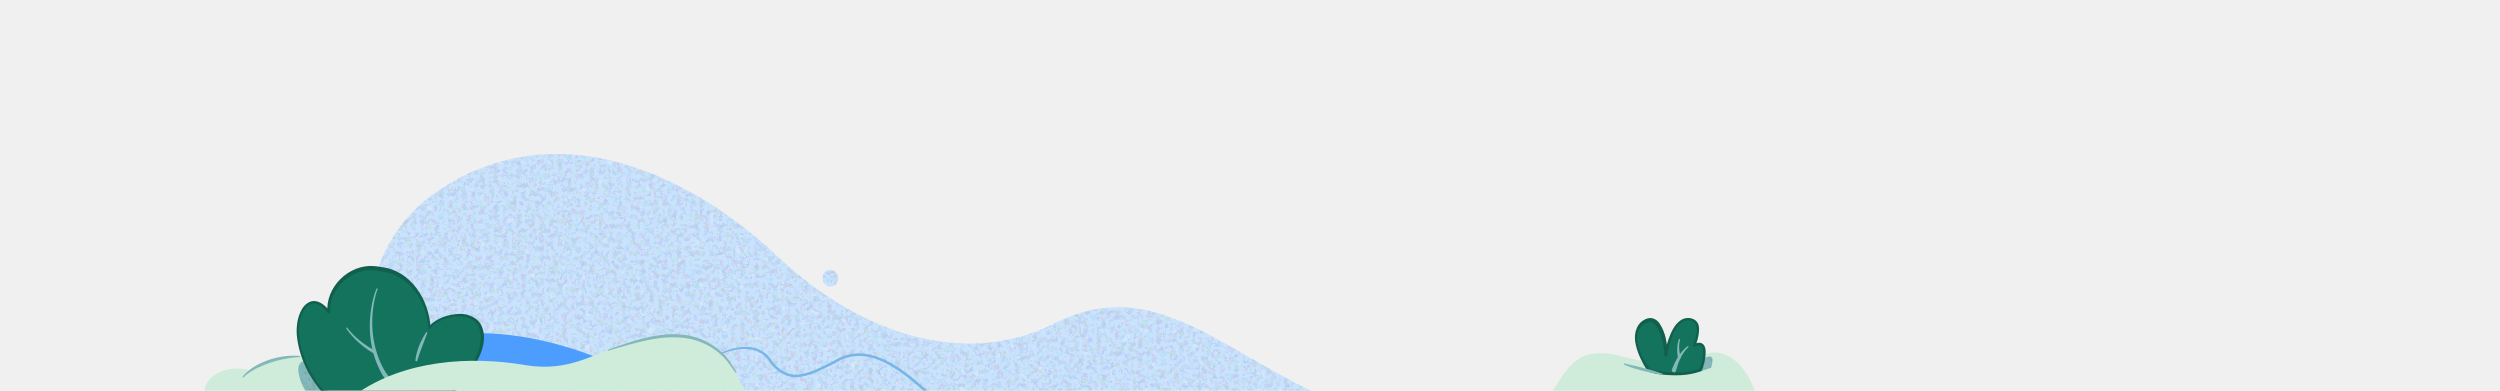
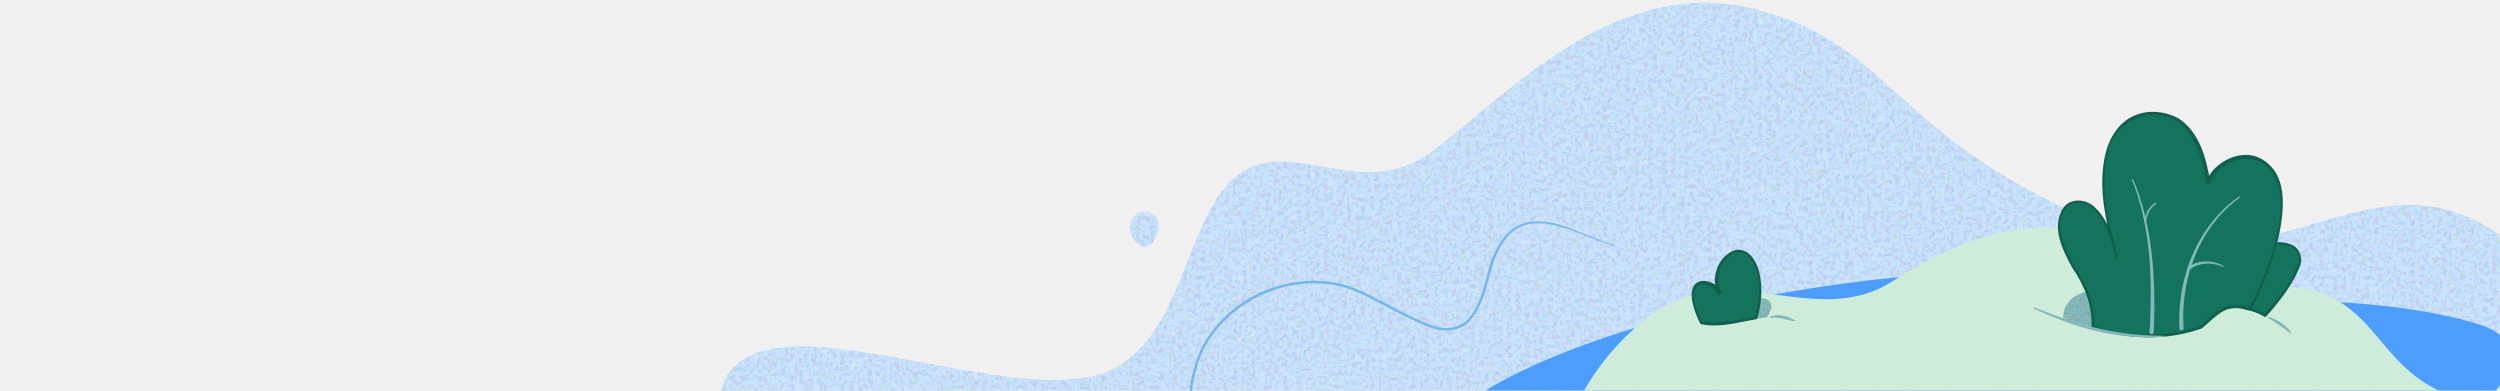
<svg xmlns="http://www.w3.org/2000/svg" width="1280" height="200" viewBox="0 0 1280 200" fill="none">
-   <g clip-path="url(#clip0_3427_33618)">
-     <path d="M104.947 202.023C103.266 193.645 114.646 186.17 127.815 189.55C147.219 175.921 171.179 181.789 168.933 202.023H104.947Z" fill="#CFEBDA" />
-     <g filter="url(#filter0_nn_3427_33618)">
-       <path d="M156.767 200.739C152.059 193.3 151.023 184.637 156.296 184.919C161.117 186.049 166.027 195.937 167.879 200.739H156.767Z" fill="#82B8B9" />
+   <g clip-path="url(#clip0_3427_33564)">
+     <g filter="url(#filter0_nn_3427_33564)">
+       <path d="M368.773 227.791C564.404 227.791 1184.29 227.791 1307.01 227.791L1307.01 147C1229.51 51.5 1175.05 153.874 1082.51 117.5C968.594 72.729 971.5 24 900 5C828.5 -14 773.5 47 734 77C697.545 104.688 661.843 69.452 634.809 88.901C607.692 108.41 607.843 164.091 574.011 186.591C520.868 221.913 349.558 121.539 368.773 227.791Z" fill="#C9E3FF" />
    </g>
-     <path d="M153.346 182.817C153.428 182.812 153.506 182.778 153.564 182.719C153.622 182.66 153.655 182.581 153.655 182.499C153.655 182.417 153.622 182.338 153.564 182.279C153.506 182.22 153.428 182.186 153.346 182.181C153.346 182.181 153.346 182.181 153.346 182.181C152.81 182.15 152.284 182.13 151.752 182.119C146.896 182.021 141.989 182.766 137.365 184.367C132.905 185.939 128.579 188.219 125.24 191.655C124.867 192.055 124.521 192.466 124.212 192.914C124.172 192.973 124.153 193.046 124.163 193.117C124.173 193.189 124.209 193.254 124.266 193.298C124.322 193.342 124.394 193.362 124.465 193.354C124.537 193.346 124.603 193.31 124.651 193.257C124.651 193.257 124.651 193.257 124.651 193.257C124.989 192.881 125.362 192.535 125.758 192.198C129.307 189.306 133.569 187.363 137.876 185.844C142.344 184.299 147.016 183.332 151.778 182.929C152.299 182.885 152.817 182.848 153.346 182.817Z" fill="#82B8B9" />
-     <g filter="url(#filter1_nn_3427_33618)">
-       <path d="M194.168 172.506C203.956 196.498 211.622 202.183 232.195 217.386C448.257 221.589 651.865 217.386 717.129 217.386C635.416 196.525 600.421 134.84 539.325 165.82C498.184 186.682 444.369 175.113 397.859 131.026C356.772 92.079 286.045 54.478 222.438 99.004C198.342 115.872 183.857 147.232 194.168 172.506Z" fill="#C9E3FF" />
+     <path d="M935.246 146.419C824.731 162.494 746.62 198.408 733.289 224.418C783.523 240.493 966.043 272.642 1142.87 272.642C1264.43 233.46 1313.66 180.212 1269.46 166.146C1225.25 152.08 1137.84 148.062 1072.54 166.146C1007.24 184.23 932.414 202.524 966.573 178.412C1000.73 154.3 1045.76 130.344 935.246 146.419Z" fill="#4D9DFF" />
+     <path d="M608.821 201.945C608.806 202.125 608.863 202.303 608.98 202.441C609.097 202.579 609.264 202.665 609.444 202.679C609.625 202.694 609.803 202.637 609.941 202.52C610.079 202.403 610.165 202.236 610.179 202.055C610.179 202.055 610.179 202.055 610.179 202.055C610.565 197.313 611.417 192.64 612.791 188.121C621.908 155.544 661.638 136.711 692.818 148.692C706.54 154.263 718.795 162.906 733.028 167.888C739.934 170.516 749.341 169.422 753.8 162.828C758.442 156.724 760.549 149.403 762.363 142.12C762.789 140.344 763.205 138.794 763.723 137.091C766.641 127.368 772.204 116.722 782.768 114.75C793.07 112.879 803.292 117.432 812.982 121.135C817.432 122.882 821.892 124.683 826.498 125.972C826.553 125.988 826.612 125.98 826.661 125.952C826.711 125.924 826.748 125.878 826.764 125.823C826.779 125.768 826.772 125.709 826.745 125.659C826.717 125.609 826.67 125.572 826.616 125.557C826.616 125.557 826.616 125.557 826.616 125.557C822.059 124.227 817.636 122.375 813.211 120.566C803.556 116.747 793.409 111.918 782.563 113.712C771.331 115.681 765.436 126.88 762.49 136.714C761.962 138.447 761.539 140.019 761.106 141.819C759.32 149.02 757.188 156.248 752.779 162.022C748.522 168.172 740.229 169.134 733.421 166.637C719.55 161.792 707.155 153.096 693.332 147.47C661.262 135.182 620.91 154.382 611.491 187.726C610.086 192.343 609.215 197.113 608.821 201.945Z" fill="#77B6E8" />
+     <g filter="url(#filter1_nn_3427_33564)">
+       <path d="M582.201 124.48C574.942 117.221 579.33 109.189 584.978 108.379C588.373 107.892 593.269 109.964 593.269 115.865C593.269 121.767 587.918 130.197 582.201 124.48Z" fill="#C9E3FF" />
    </g>
-     <path d="M323.461 191.678C305.955 181.303 267.792 167.363 232.779 171.253L223.053 191.678C242.829 193.299 285.854 195.568 323.461 191.678Z" fill="#4D9DFF" />
-     <path d="M480.464 205.139C480.596 205.262 480.675 205.433 480.681 205.614C480.688 205.794 480.622 205.97 480.499 206.103C480.376 206.235 480.205 206.313 480.025 206.32C479.844 206.326 479.668 206.261 479.536 206.138C479.536 206.138 479.536 206.138 479.536 206.138C477.858 204.576 476.201 203.059 474.545 201.574C461.718 190.187 444.338 175.117 427.36 186.049C421.796 188.703 416.305 191.943 409.93 192.936C403.402 194.209 397.004 190.018 393.635 184.771C393.586 184.701 393.536 184.631 393.486 184.562C387.707 176.007 375.443 178.142 366.984 182.373C364.961 183.34 362.993 184.439 361.087 185.637C361.039 185.667 360.981 185.677 360.925 185.665C360.869 185.652 360.821 185.619 360.79 185.571C360.76 185.524 360.749 185.466 360.761 185.41C360.772 185.354 360.805 185.305 360.853 185.274C360.853 185.274 360.853 185.274 360.853 185.274C362.742 184.023 364.694 182.861 366.711 181.823C374.998 177.339 388.025 174.42 394.531 183.806C394.585 183.881 394.638 183.956 394.692 184.032C398.017 189.099 403.685 192.786 409.749 191.642C415.728 190.72 421.201 187.541 426.78 184.862C444.389 173.501 462.776 189.254 475.452 200.562C477.116 202.052 478.78 203.575 480.464 205.139Z" fill="#77B6E8" />
-     <g filter="url(#filter2_nn_3427_33618)">
-       <path d="M424.561 146.627C420.221 145.788 420.418 140.06 423.204 138.655C425.049 137.726 427.884 137.906 428.912 140.965C429.941 144.023 427.651 147.224 424.561 146.627Z" fill="#C9E3FF" />
+     <path d="M1156 147C1095.77 151.766 1071.5 78.466 969 144C938.5 163.5 906.436 145.25 873.5 149.5C841.682 153.605 811.712 191.5 803.911 215.646C848.136 215.646 1201.65 207 1272 207C1207.94 196.855 1225.5 141.5 1156 147Z" fill="#CFEBDA" />
+     <path d="M1149.02 157.75C1150.69 158.099 1155.67 159.11 1159.69 161.456C1167.98 152.631 1174.78 142.272 1176.95 136.099C1181.13 124.214 1164.02 121.292 1155.6 128.506L1149.02 157.75Z" fill="#14735D" />
+     <path d="M1159.28 162.161C1159.55 161.691 1159.83 161.22 1160.1 160.75C1158.52 159.925 1156.87 159.294 1155.21 158.761C1153.36 158.168 1151.48 157.704 1149.59 157.308C1149.44 157.276 1149.28 157.242 1149.13 157.21L1149.56 157.872C1150.71 152.911 1152.32 148.056 1153.44 143.089C1154.52 138.308 1155.35 133.473 1156.28 128.659L1156.06 129.036C1157.52 127.7 1159.31 126.699 1161.22 126.075C1164.96 124.88 1169.2 124.794 1172.74 126.412C1176.44 127.909 1177.9 132.24 1176.35 135.888C1173.26 143.693 1168.01 150.665 1162.53 157.119C1161.42 158.406 1160.27 159.666 1159.1 160.896C1159.49 161.269 1159.89 161.642 1160.29 162.015C1161.46 160.746 1162.6 159.449 1163.71 158.127C1169.18 151.476 1174.37 144.483 1177.55 136.309C1179.31 132.375 1177.43 126.879 1173.25 125.323C1169.31 123.55 1164.85 123.686 1160.86 124.952C1158.82 125.619 1156.85 126.598 1155.15 127.975C1155.07 128.046 1154.94 128.249 1154.92 128.352C1153.7 133.101 1152.38 137.828 1151.31 142.609C1150.19 147.576 1149.57 152.656 1148.48 157.629C1148.41 157.939 1148.6 158.228 1148.91 158.29C1149.06 158.32 1149.22 158.353 1149.36 158.384C1151.22 158.774 1153.04 159.275 1154.8 159.94C1156.38 160.536 1157.9 161.26 1159.28 162.161ZM1160.1 160.75L1159.28 162.161C1159.6 162.328 1160.04 162.28 1160.29 162.015L1159.1 160.896L1160.1 160.75Z" fill="#11604D" />
+     <g filter="url(#filter2_nn_3427_33564)">
+       <path d="M1056.35 163.363C1055.75 147.111 1079.08 145.862 1083.29 153.732L1075.2 168.401C1073.69 168.089 1060.59 164.61 1056.35 163.363Z" fill="#82B8B9" />
    </g>
-     <path d="M219.871 167.861C222.474 162.897 241.425 156.084 246.112 167.861C250.314 178.42 239.045 193.601 228.339 204.464L166.026 201.239C161.709 196.927 153.353 183.803 152.525 171.361C151.698 158.919 159.364 147.919 168.349 159.893C166.319 152.406 176.51 135.793 191.742 137.335C207.442 138.925 217.832 147.94 219.871 167.861Z" fill="#14735D" />
-     <path d="M245.353 168.163C245.859 167.962 246.365 167.76 246.871 167.559C245.066 162.631 239.431 160.354 234.703 160.727C229.354 161.092 223.996 162.714 220.036 166.659C219.792 166.946 219.561 167.265 219.383 167.605L220.419 167.805C219.832 153.954 210.663 138.644 195.586 136.782C194.342 136.548 193.108 136.376 191.851 136.253C178.719 135.001 166.441 147.01 167.677 160.075L168.906 159.475C167.123 157.212 165 154.905 161.888 154.232C158.634 153.522 155.791 156.04 154.445 158.531C152.25 162.485 151.675 167.019 151.934 171.4C152.975 182.699 158.149 193.203 165.593 201.672C165.671 201.75 165.884 201.844 165.994 201.85C186.764 202.944 207.534 204.051 228.302 205.171C228.457 205.179 228.734 205.071 228.843 204.961C235.489 198.143 241.857 190.766 245.745 181.836C247.56 177.476 248.739 172.321 246.871 167.559C246.365 167.76 245.859 167.962 245.353 168.163C247.014 172.275 246.039 177.046 244.309 181.241C240.634 189.834 234.381 197.206 227.835 203.968L228.376 203.758C207.602 202.727 186.829 201.684 166.057 200.628L166.458 200.806C159.29 192.705 154.09 182.187 153.116 171.322C152.858 167.129 153.443 162.751 155.469 159.12C156.746 156.794 159.116 154.849 161.649 155.45C164.158 156.002 166.163 158.116 167.792 160.311C168.274 160.951 169.233 160.484 169.021 159.711C168.117 148.259 180.104 136.98 191.632 138.418C192.831 138.543 194.004 138.711 195.181 138.932C209.174 140.636 218.524 154.041 219.322 167.917C219.384 168.512 220.081 168.647 220.359 168.117C220.487 167.87 220.67 167.612 220.874 167.371C224.354 163.864 229.743 162.18 234.742 161.975C239.256 161.75 243.941 163.883 245.353 168.163ZM246.871 167.559L245.353 168.163L246.871 167.559V167.559Z" fill="#11604D" />
-     <path d="M193.351 148.023C193.38 147.945 193.378 147.858 193.345 147.781C193.311 147.704 193.249 147.644 193.172 147.613C193.095 147.582 193.009 147.582 192.931 147.615C192.854 147.647 192.791 147.708 192.759 147.784C192.759 147.784 192.759 147.784 192.759 147.784C192.451 148.514 192.164 149.268 191.905 150.022C187.678 163.696 188.432 179.245 195.834 192.035C196.279 192.731 196.757 193.41 197.267 194.056C197.446 194.284 197.708 194.43 197.996 194.46C198.285 194.489 198.576 194.401 198.805 194.215C199.034 194.028 199.18 193.761 199.21 193.472C199.239 193.184 199.15 192.898 198.963 192.676C198.963 192.676 198.963 192.676 198.963 192.676C198.483 192.106 198.025 191.5 197.593 190.871C190.26 179.189 188.836 163.744 192.586 150.243C192.815 149.496 193.072 148.748 193.351 148.023Z" fill="#82B8B9" />
-     <path d="M268.648 186.88C240.716 182.224 207.208 184.166 182.025 201.942C235.384 202.956 348.469 201.942 381.988 201.942C370.68 175.105 359.692 169.038 333.617 172.696C308.464 176.225 296.581 191.535 268.648 186.88Z" fill="#CFEBDA" />
-     <path d="M376.509 190.735C376.556 190.803 376.628 190.852 376.711 190.868C376.793 190.885 376.878 190.869 376.947 190.823C377.017 190.777 377.066 190.705 377.083 190.624C377.101 190.542 377.085 190.456 377.041 190.385C377.041 190.385 377.041 190.385 377.041 190.385C376.385 189.331 375.734 188.317 375.038 187.289C369.378 177.465 357.982 171.346 346.697 171.184C346.356 171.158 346.01 171.134 345.66 171.112C334.822 170.973 324.694 174.393 314.757 177.77C313.603 178.183 312.455 178.607 311.312 179.046C311.244 179.072 311.188 179.123 311.157 179.189C311.125 179.255 311.121 179.331 311.145 179.4C311.17 179.468 311.22 179.525 311.286 179.557C311.352 179.588 311.427 179.593 311.497 179.571C311.497 179.571 311.497 179.571 311.497 179.571C312.658 179.198 313.823 178.836 314.992 178.482C325.01 175.61 335.314 172.506 345.56 172.671C345.904 172.693 346.244 172.717 346.58 172.742C357.724 173.002 368.206 178.283 374.377 187.757C375.111 188.744 375.806 189.719 376.509 190.735Z" fill="#82B8B9" />
-     <path d="M218.737 170.459C218.763 170.383 218.765 170.299 218.737 170.222C218.709 170.146 218.654 170.084 218.582 170.049C218.51 170.014 218.427 170.009 218.349 170.034C218.272 170.059 218.207 170.112 218.163 170.18C218.163 170.18 218.163 170.18 218.163 170.18C218.026 170.394 217.889 170.61 217.754 170.828C216.412 172.988 215.233 175.263 214.338 177.665C213.616 179.605 213.075 181.626 212.79 183.687C212.754 183.943 212.723 184.199 212.696 184.456C212.683 184.579 212.711 184.705 212.782 184.808C212.853 184.911 212.96 184.982 213.081 185.007C213.202 185.031 213.328 185.006 213.433 184.939C213.539 184.871 213.614 184.766 213.649 184.647C213.649 184.647 213.649 184.647 213.649 184.647C213.722 184.407 213.795 184.167 213.87 183.927C214.474 182.002 215.151 180.115 215.853 178.229C216.721 175.897 217.629 173.566 218.482 171.179C218.568 170.939 218.654 170.698 218.737 170.459Z" fill="#82B8B9" />
-     <path d="M177.839 167.819C177.793 167.751 177.72 167.704 177.638 167.687C177.556 167.671 177.472 167.686 177.403 167.731C177.334 167.775 177.285 167.846 177.266 167.927C177.247 168.009 177.261 168.094 177.303 168.165C177.303 168.165 177.303 168.165 177.303 168.165C177.468 168.435 177.646 168.708 177.827 168.972C181.233 173.644 185.586 177.442 190.553 180.516C190.835 180.677 191.138 180.839 191.436 180.983C191.631 181.078 191.854 181.089 192.057 181.013C192.26 180.936 192.426 180.777 192.517 180.574C192.609 180.372 192.618 180.142 192.541 179.939C192.465 179.736 192.309 179.577 192.109 179.493C192.109 179.493 192.109 179.493 192.109 179.493C191.848 179.385 191.57 179.253 191.304 179.12C186.483 176.485 181.893 172.904 178.384 168.568C178.196 168.323 178.011 168.069 177.839 167.819Z" fill="#82B8B9" />
-     <path d="M829.573 182.247C807.386 176.701 802.601 188.423 794.427 200.976C818.657 201.754 873.598 203.311 899.521 203.311C894.266 185.504 882.165 176.409 870.78 182.248C859.395 188.086 851.76 187.794 829.573 182.247Z" fill="#CFEBDA" />
-     <g filter="url(#filter3_nn_3427_33618)">
-       <path d="M876.767 184.296C876.766 182.034 875.447 182.034 871.74 183.793L869.324 190.56L876.013 188.317C876.264 187.731 876.767 186.106 876.767 184.296Z" fill="#82B8B9" />
+     <g filter="url(#filter3_nn_3427_33564)">
+       <path d="M904.654 162.544C910.015 154.426 904.94 151.938 898.509 152.79L896.868 163.57C898.272 163.544 902.387 162.482 904.654 162.544Z" fill="#82B8B9" />
    </g>
-     <path d="M842.15 164.66C833.544 169.61 839.054 182.193 844.134 189.423C850.388 191.963 864.262 192.159 870.711 189.423C872.86 184.342 874.815 173.008 867.389 176.917C868.627 174.488 870.711 166.933 867.893 164.66C864.137 161.629 856.25 162.651 852.928 181.802C853.123 177.503 850.438 159.893 842.15 164.66Z" fill="#14735D" />
-     <path d="M843.466 189.893C843.911 189.58 844.357 189.267 844.803 188.953C843.451 187.173 842.242 185.274 841.207 183.284C840.058 181.066 839.115 178.727 838.596 176.306C837.559 172.088 838.767 167.231 842.616 165.471C844.645 164.329 846.508 164.922 847.845 166.75C850.68 170.826 851.901 176.599 852.156 181.767C852.114 182.689 853.531 182.844 853.689 181.934C854.241 178.225 855.042 174.558 856.536 171.174C857.587 168.842 858.945 166.584 860.943 165.131C862.886 163.641 865.67 163.563 867.516 165.128C869.893 167.889 868.339 173.081 866.832 176.633C866.526 177.231 867.085 177.782 867.68 177.47C868.902 176.819 870.368 176.403 871.107 177.135C871.891 177.878 872.042 179.438 872.005 180.809C871.889 183.636 871.165 186.531 870.084 189.158L870.445 188.796C864.363 191.024 857.383 190.971 850.862 190.211C848.655 189.908 846.426 189.472 844.442 188.666C844.237 189.171 844.032 189.675 843.827 190.18C846.062 191.052 848.371 191.46 850.664 191.752C857.441 192.444 864.387 192.5 870.977 190.05C871.097 189.998 871.287 189.809 871.338 189.688C872.472 186.858 873.191 183.92 873.305 180.842C873.289 179.335 873.33 177.597 871.966 176.195C870.323 174.818 868.412 175.706 867.098 176.363L867.946 177.201C868.921 175.132 869.459 173.02 869.767 170.814C869.967 168.679 870.291 166.072 868.271 164.192C866.045 162.271 862.459 162.421 860.252 164.166C857.964 165.847 856.561 168.26 855.457 170.692C853.902 174.218 852.928 177.914 852.167 181.67L853.7 181.837C853.673 176.135 852.994 170.466 849.575 165.411C848.735 164.323 847.544 163.264 845.968 162.928C844.393 162.583 842.844 163.121 841.684 163.849C837.14 166.386 836.427 172.247 837.52 176.534C838.066 179.08 838.994 181.505 840.087 183.838C841.074 185.929 842.203 187.946 843.466 189.893ZM844.803 188.953L843.466 189.893C843.531 189.978 843.727 190.14 843.827 190.18L844.442 188.666L844.803 188.953Z" fill="#11604D" />
-     <path d="M831.793 186.087C831.715 186.065 831.631 186.071 831.557 186.106C831.483 186.141 831.425 186.202 831.397 186.278C831.369 186.354 831.371 186.438 831.404 186.513C831.437 186.588 831.497 186.648 831.57 186.683C831.57 186.683 831.57 186.683 831.57 186.683C831.868 186.827 832.186 186.968 832.502 187.102C835.375 188.299 838.323 189.185 841.303 189.953C844.197 190.692 847.125 191.265 850.084 191.702C850.419 191.752 850.755 191.801 851.081 191.846C851.151 191.856 851.224 191.843 851.284 191.805C851.345 191.767 851.388 191.708 851.405 191.64C851.422 191.572 851.411 191.499 851.375 191.438C851.34 191.376 851.282 191.33 851.215 191.306C851.215 191.306 851.215 191.306 851.215 191.306C850.904 191.194 850.582 191.083 850.261 190.973C847.428 190.009 844.572 189.175 841.69 188.439C838.723 187.674 835.73 187.035 832.758 186.333C832.431 186.254 832.102 186.17 831.793 186.087Z" fill="#82B8B9" />
-     <path d="M864.425 177.817C864.485 177.765 864.523 177.688 864.53 177.606C864.538 177.524 864.516 177.443 864.466 177.38C864.417 177.317 864.344 177.276 864.262 177.264C864.181 177.252 864.097 177.269 864.032 177.315C864.032 177.315 864.032 177.315 864.032 177.315C863.834 177.454 863.639 177.6 863.448 177.75C860.034 180.532 857.891 184.508 856.278 188.538C856.189 188.764 856.103 188.993 856.02 189.219C855.919 189.492 855.933 189.787 856.069 190.044C856.204 190.3 856.45 190.496 856.742 190.587C857.035 190.677 857.348 190.653 857.604 190.517C857.861 190.382 858.039 190.146 858.109 189.864C858.109 189.864 858.109 189.864 858.109 189.864C858.164 189.644 858.221 189.421 858.281 189.199C859.381 185.24 861.001 181.248 863.921 178.287C864.084 178.126 864.253 177.969 864.425 177.817Z" fill="#82B8B9" />
-     <path d="M860.152 173.927C860.172 173.849 860.16 173.764 860.12 173.691C860.08 173.619 860.015 173.565 859.937 173.541C859.86 173.517 859.776 173.524 859.702 173.562C859.628 173.599 859.57 173.662 859.542 173.739C859.542 173.739 859.542 173.739 859.542 173.739C859.489 173.888 859.439 174.04 859.392 174.191C858.581 176.94 858.48 179.838 859.053 182.713C859.089 182.874 859.129 183.037 859.174 183.197C859.223 183.378 859.343 183.528 859.509 183.614C859.676 183.699 859.876 183.713 860.062 183.654C860.248 183.594 860.403 183.466 860.489 183.3C860.575 183.133 860.584 182.941 860.519 182.765C860.519 182.765 860.519 182.765 860.519 182.765C860.471 182.636 860.425 182.499 860.382 182.361C859.649 179.84 859.492 177.006 860.046 174.365C860.078 174.219 860.114 174.072 860.152 173.927Z" fill="#82B8B9" />
+     <path d="M1158.39 82.696C1177.52 94.012 1164.97 133.575 1152 158.167C1139.5 154.667 1136.5 159.167 1126.95 167.477C1107 174.667 1086 172.167 1071.57 167.477C1071.57 150.167 1066.11 144.677 1061.5 136.667C1052 120.167 1053.5 111.167 1057 106.667C1061.5 100.882 1073.5 100.167 1081.05 121.528C1066.08 62.634 1095.81 51.084 1114.98 61.34C1124 66.167 1129.5 83.668 1130.5 93.168C1134 85.167 1146.5 75.668 1158.39 82.696Z" fill="#14735D" />
+     <path d="M1151.28 157.786C1151.76 158.04 1152.24 158.295 1152.72 158.549C1155.98 152.18 1158.85 145.635 1161.33 138.932C1164.08 131.46 1166.37 123.792 1167.71 115.922C1169.55 104.424 1170.43 89.278 1158.83 81.948C1149.96 76.112 1137.86 80.657 1131.99 88.586C1131.02 89.853 1130.15 91.237 1129.5 92.731L1131.58 93.053C1129.66 81.071 1126.32 67.918 1115.39 60.578C1108.46 56.918 1099.82 55.991 1092.57 59.274C1085.22 62.491 1080.52 69.711 1078.43 77.094C1074.38 91.808 1076.92 107.217 1080.47 121.675L1081.61 121.328C1079.65 115.861 1077.09 110.381 1072.71 106.299C1068.65 102.033 1060.39 100.964 1056.51 106.288C1049.91 116.303 1056.08 127.999 1060.94 136.989C1067.26 146.131 1071.34 156.388 1070.89 167.477C1070.89 167.748 1071.1 168.04 1071.36 168.124C1089.34 173.867 1109.25 174.592 1127.21 168.196C1127.27 168.176 1127.41 168.093 1127.45 168.054C1129.3 166.456 1131.07 164.83 1132.89 163.256C1135.55 160.965 1138.35 158.762 1141.64 158.075C1144.93 157.361 1148.41 158.016 1151.78 158.954C1151.93 158.43 1152.07 157.905 1152.22 157.381C1148.74 156.433 1145.03 155.705 1141.3 156.52C1137.55 157.328 1134.56 159.765 1131.88 162.081C1130.03 163.687 1128.28 165.311 1126.45 166.901L1126.69 166.758C1109.15 173.083 1089.5 172.447 1071.78 166.83L1072.25 167.477C1072.75 156.297 1068.3 145.25 1062.06 136.346C1057.17 127.511 1051.48 115.942 1057.49 107.047C1060.88 102.427 1068.01 103.218 1071.89 107.199C1076.02 111.02 1078.56 116.361 1080.48 121.727C1080.72 122.404 1081.81 122.075 1081.63 121.38C1078.09 107.032 1075.61 91.734 1079.56 77.427C1082.62 62.027 1101.44 53.834 1114.57 62.101C1124.2 68.669 1127.71 81.852 1129.42 93.282C1129.54 94.484 1131.01 94.713 1131.5 93.604C1132.07 92.314 1132.84 91.068 1133.73 89.919C1139.18 82.653 1149.81 78.394 1157.95 83.445C1168.6 89.625 1168.54 104.328 1166.63 115.739C1165.3 123.512 1162.98 131.113 1160.16 138.493C1157.62 145.112 1154.65 151.561 1151.28 157.786ZM1152.72 158.549L1151.28 157.786L1152.22 157.381L1151.78 158.954C1152.13 159.054 1152.55 158.871 1152.72 158.549Z" fill="#11604D" />
+     <path d="M871.159 165.183C863.949 151.646 866.308 144.184 872.469 144.725C876.914 145.116 879.312 147.834 880.174 149.533C878.503 145.498 877.372 136.836 884.91 130.601C894.755 122.458 905.893 138.41 899.126 162.771C890.238 164.181 880.596 167.23 871.159 165.183Z" fill="#14735D" />
+     <path d="M870.438 165.567C870.919 165.311 871.399 165.055 871.88 164.799C870.8 162.949 869.827 161.03 869.039 159.063C868.159 156.847 867.482 154.555 867.298 152.221C866.809 148.702 868.898 144.797 872.393 145.59C875.098 145.92 877.548 147.393 878.925 149.55C879.11 149.841 879.274 150.152 879.378 150.427L881.388 149.582C878.611 143.576 879.77 135.488 885.304 131.078C886.218 130.299 887.241 129.675 888.346 129.335C895.241 127.453 899.205 136.079 900.104 142.305C901.177 149.042 900.328 155.996 898.48 162.591L899.021 162.108C891.808 163.243 884.758 165.194 877.613 165.091C875.493 165.061 873.384 164.845 871.332 164.385C871.217 164.917 871.101 165.449 870.986 165.982C873.168 166.441 875.391 166.64 877.6 166.645C885.04 166.656 892.137 164.598 899.232 163.433C899.459 163.396 899.712 163.172 899.773 162.95C901.606 156.198 902.446 149.084 901.309 142.106C900.722 138.658 899.638 135.168 897.55 132.226C895.596 129.306 891.704 126.93 887.999 128.205C886.707 128.603 885.548 129.294 884.516 130.125C878.499 134.595 876.245 143.465 879.415 150.514C879.973 151.695 881.878 150.894 881.424 149.669C881.246 149.186 881.021 148.771 880.772 148.377C878.969 145.543 875.688 143.975 872.545 143.86C870.509 143.68 868.139 144.671 867.154 146.562C866.137 148.389 866.073 150.421 866.201 152.304C866.399 154.798 867.056 157.177 867.871 159.502C868.6 161.564 869.48 163.588 870.438 165.567ZM871.88 164.799L870.438 165.567C870.532 165.728 870.804 165.943 870.986 165.982L871.332 164.385L871.88 164.799Z" fill="#11604D" />
+     <path d="M1041.63 157.375C1041.55 157.344 1041.46 157.344 1041.38 157.375C1041.31 157.406 1041.24 157.466 1041.21 157.543C1041.18 157.619 1041.18 157.706 1041.21 157.784C1041.24 157.862 1041.3 157.924 1041.37 157.959C1041.37 157.959 1041.37 157.959 1041.37 157.959C1042.39 158.435 1043.43 158.913 1044.47 159.383C1053.93 163.684 1063.76 167.324 1073.95 169.652C1083.81 171.926 1093.99 172.97 1104.09 172.616C1105.24 172.576 1106.36 172.52 1107.51 172.446C1107.58 172.441 1107.65 172.409 1107.7 172.355C1107.75 172.301 1107.78 172.231 1107.77 172.158C1107.77 172.085 1107.74 172.016 1107.69 171.966C1107.63 171.916 1107.56 171.889 1107.49 171.889C1107.49 171.889 1107.49 171.889 1107.49 171.889C1106.34 171.895 1105.23 171.887 1104.09 171.865C1094.04 171.676 1084.05 170.376 1074.3 168.129C1064.23 165.826 1054.42 162.467 1044.79 158.637C1043.73 158.219 1042.67 157.795 1041.63 157.375Z" fill="#82B8B9" />
+     <path d="M906.549 161.965C906.473 161.988 906.403 162.033 906.356 162.099C906.31 162.165 906.29 162.244 906.301 162.322C906.312 162.4 906.353 162.471 906.417 162.521C906.48 162.571 906.559 162.595 906.639 162.595C906.639 162.595 906.639 162.595 906.639 162.595C906.853 162.596 907.058 162.598 907.269 162.6C909.185 162.609 910.975 162.779 912.776 163.19C914.526 163.577 916.326 164.045 918.179 164.37C918.389 164.408 918.594 164.442 918.809 164.478C918.877 164.489 918.949 164.48 919.011 164.447C919.072 164.414 919.119 164.36 919.14 164.295C919.162 164.23 919.157 164.159 919.128 164.096C919.098 164.032 919.046 163.982 918.985 163.95C918.985 163.95 918.985 163.95 918.985 163.95C918.791 163.849 918.606 163.754 918.416 163.658C916.73 162.819 914.998 162.082 913.109 161.663C911.163 161.213 909.06 161.295 907.172 161.795C906.961 161.849 906.759 161.905 906.549 161.965Z" fill="#82B8B9" />
+     <path d="M1161.66 162.194C1161.58 162.169 1161.5 162.166 1161.42 162.194C1161.35 162.222 1161.28 162.276 1161.25 162.347C1161.21 162.418 1161.21 162.5 1161.23 162.578C1161.26 162.655 1161.31 162.72 1161.37 162.765C1161.37 162.765 1161.37 162.765 1161.37 162.765C1161.57 162.894 1161.76 163.025 1161.95 163.154C1163.72 164.341 1165.46 165.508 1167.2 166.672C1168.87 167.813 1170.59 168.89 1172.12 170.192C1172.28 170.338 1172.45 170.496 1172.6 170.653C1172.65 170.703 1172.72 170.739 1172.79 170.749C1172.86 170.759 1172.93 170.743 1172.98 170.703C1173.04 170.663 1173.08 170.603 1173.09 170.534C1173.1 170.464 1173.09 170.393 1173.06 170.331C1173.06 170.331 1173.06 170.331 1173.06 170.331C1172.95 170.116 1172.82 169.901 1172.68 169.701C1171.45 167.913 1169.8 166.553 1168.07 165.375C1166.27 164.171 1164.34 163.189 1162.32 162.433C1162.1 162.351 1161.88 162.27 1161.66 162.194Z" fill="#82B8B9" />
+     <path d="M1080.36 117.136C1080.28 116.934 1080.12 116.775 1079.92 116.693C1079.72 116.612 1079.49 116.615 1079.29 116.701C1079.08 116.787 1078.92 116.949 1078.84 117.149C1078.76 117.35 1078.76 117.574 1078.85 117.772C1078.85 117.772 1078.85 117.772 1078.85 117.772C1078.96 118.007 1079.06 118.245 1079.16 118.483C1080.97 122.785 1082.16 127.378 1083.11 132.006C1083.16 132.263 1083.21 132.522 1083.26 132.779C1083.29 132.906 1083.36 133.02 1083.47 133.094C1083.58 133.169 1083.71 133.198 1083.84 133.176C1083.97 133.153 1084.08 133.081 1084.16 132.974C1084.23 132.868 1084.27 132.735 1084.25 132.607C1084.25 132.607 1084.25 132.607 1084.25 132.607C1084.21 132.346 1084.16 132.083 1084.12 131.822C1083.36 127.116 1082.35 122.42 1080.65 117.887C1080.55 117.636 1080.46 117.385 1080.36 117.136Z" fill="#11604D" />
+     <path d="M1146.79 101.09C1146.86 101.041 1146.91 100.966 1146.92 100.883C1146.93 100.8 1146.91 100.715 1146.86 100.647C1146.82 100.579 1146.74 100.533 1146.66 100.519C1146.58 100.504 1146.49 100.523 1146.42 100.571C1146.42 100.571 1146.42 100.571 1146.42 100.571C1145.37 101.308 1144.34 102.076 1143.33 102.874C1124.99 117.33 1115.62 141.134 1115.73 164.306C1115.73 165.603 1115.76 166.891 1115.82 168.188C1115.83 168.477 1115.96 168.749 1116.17 168.943C1116.39 169.137 1116.67 169.238 1116.97 169.222C1117.26 169.207 1117.53 169.077 1117.73 168.861C1117.92 168.646 1118.02 168.362 1118 168.073C1118 168.073 1118 168.073 1118 168.073C1117.92 166.808 1117.87 165.551 1117.84 164.284C1117.28 141.654 1125.95 118.093 1143.78 103.431C1144.76 102.621 1145.76 101.841 1146.79 101.09Z" fill="#82B8B9" />
+     <path d="M1092.03 91.835C1091.99 91.76 1091.92 91.703 1091.84 91.676C1091.77 91.649 1091.68 91.655 1091.6 91.692C1091.53 91.728 1091.47 91.794 1091.44 91.873C1091.42 91.953 1091.42 92.04 1091.46 92.116C1091.46 92.116 1091.46 92.116 1091.46 92.116C1092.02 93.285 1092.54 94.499 1093.02 95.733C1100.95 118.134 1101.94 142.442 1100.81 166.014C1100.73 167.321 1100.64 168.648 1100.53 169.945C1100.5 170.234 1100.6 170.52 1100.78 170.739C1100.97 170.959 1101.25 171.094 1101.54 171.115C1101.83 171.137 1102.12 171.042 1102.34 170.853C1102.56 170.663 1102.69 170.394 1102.71 170.105C1102.79 168.789 1102.86 167.446 1102.92 166.124C1103.58 142.291 1102.13 117.945 1093.68 95.465C1093.17 94.227 1092.62 93.009 1092.03 91.835Z" fill="#82B8B9" />
+     <path d="M1137.92 136.679C1137.99 136.723 1138.07 136.738 1138.15 136.721C1138.23 136.704 1138.31 136.657 1138.35 136.589C1138.4 136.521 1138.42 136.437 1138.4 136.354C1138.39 136.272 1138.34 136.199 1138.27 136.151C1138.27 136.151 1138.27 136.151 1138.27 136.151C1138.02 135.967 1137.74 135.795 1137.47 135.64C1132.34 133.187 1126.11 133.032 1120.95 136.277C1120.67 136.495 1120.41 136.743 1120.17 137.022C1120.03 137.186 1119.96 137.397 1119.99 137.612C1120.01 137.826 1120.12 138.026 1120.29 138.165C1120.47 138.304 1120.68 138.371 1120.9 138.348C1121.11 138.325 1121.31 138.215 1121.44 138.043C1121.44 138.043 1121.44 138.043 1121.44 138.043C1121.58 137.851 1121.76 137.664 1121.96 137.489C1125.97 134.572 1132.33 134.149 1137.15 136.248C1137.41 136.378 1137.67 136.523 1137.92 136.679Z" fill="#82B8B9" />
+     <path d="M1103.88 104.508C1103.97 104.457 1104.04 104.371 1104.06 104.27C1104.09 104.169 1104.08 104.062 1104.03 103.97C1103.98 103.879 1103.89 103.812 1103.79 103.783C1103.69 103.754 1103.58 103.766 1103.49 103.817C1103.49 103.817 1103.49 103.817 1103.49 103.817C1103.32 103.91 1103.16 104.01 1103 104.116C1100.16 106.099 1098.49 109.335 1098.06 112.707C1098.04 112.895 1098.03 113.086 1098.02 113.275C1098.01 113.393 1098.05 113.507 1098.13 113.594C1098.21 113.681 1098.32 113.733 1098.44 113.738C1098.55 113.744 1098.67 113.703 1098.76 113.624C1098.84 113.545 1098.89 113.435 1098.9 113.317C1098.9 113.317 1098.9 113.317 1098.9 113.317C1098.91 113.145 1098.92 112.971 1098.94 112.798C1099.29 109.697 1100.89 106.575 1103.44 104.779C1103.58 104.683 1103.73 104.592 1103.88 104.508Z" fill="#82B8B9" />
  </g>
  <defs>
-     <filter id="filter0_nn_3427_33618" x="152.768" y="184.913" width="15.112" height="15.827" filterUnits="userSpaceOnUse" color-interpolation-filters="sRGB">
+     <filter id="filter0_nn_3427_33564" x="367.278" y="1.402" width="939.73" height="226.389" filterUnits="userSpaceOnUse" color-interpolation-filters="sRGB">
      <feFlood flood-opacity="0" result="BackgroundImageFix" />
      <feBlend mode="normal" in="SourceGraphic" in2="BackgroundImageFix" result="shape" />
      <feTurbulence type="fractalNoise" baseFrequency="0.428 0.428" stitchTiles="stitch" numOctaves="3" result="noise" seed="2151" />
      <feComponentTransfer in="noise" result="coloredNoise1">
        <feFuncR type="linear" slope="2" intercept="-0.5" />
        <feFuncG type="linear" slope="2" intercept="-0.5" />
        <feFuncB type="linear" slope="2" intercept="-0.5" />
        <feFuncA type="discrete" tableValues="1 1 1 1 1 1 1 1 1 1 1 1 1 1 1 1 1 1 1 1 1 1 1 1 1 1 1 1 1 1 1 1 1 1 1 1 1 1 1 1 1 1 1 1 1 1 1 1 1 1 1 0 0 0 0 0 0 0 0 0 0 0 0 0 0 0 0 0 0 0 0 0 0 0 0 0 0 0 0 0 0 0 0 0 0 0 0 0 0 0 0 0 0 0 0 0 0 0 0 0 " />
      </feComponentTransfer>
      <feComposite operator="in" in2="shape" in="coloredNoise1" result="noise1Clipped" />
      <feComponentTransfer in="noise1Clipped" result="color1">
        <feFuncA type="table" tableValues="0 0.1" />
      </feComponentTransfer>
-       <feMerge result="effect1_noise_3427_33618">
+       <feMerge result="effect1_noise_3427_33564">
        <feMergeNode in="shape" />
        <feMergeNode in="color1" />
      </feMerge>
      <feTurbulence type="fractalNoise" baseFrequency="0.221 0.221" stitchTiles="stitch" numOctaves="3" result="noise" seed="3494" />
      <feColorMatrix in="noise" type="luminanceToAlpha" result="alphaNoise" />
      <feComponentTransfer in="alphaNoise" result="coloredNoise1">
        <feFuncA type="discrete" tableValues="0 0 0 0 0 0 0 0 0 0 0 0 0 0 0 0 0 1 1 1 1 1 1 1 1 1 1 1 1 1 1 1 0 0 0 0 0 0 0 0 0 0 0 0 0 0 0 0 0 0 0 0 0 0 0 0 0 0 0 0 0 0 0 0 0 0 0 0 0 0 0 0 0 0 0 0 0 0 0 0 0 0 0 0 0 0 0 0 0 0 0 0 0 0 0 0 0 0 0 0 " />
      </feComponentTransfer>
-       <feComposite operator="in" in2="effect1_noise_3427_33618" in="coloredNoise1" result="noise1Clipped" />
+       <feComposite operator="in" in2="effect1_noise_3427_33564" in="coloredNoise1" result="noise1Clipped" />
      <feFlood flood-color="rgba(255, 255, 255, 0.18)" result="color1Flood" />
      <feComposite operator="in" in2="noise1Clipped" in="color1Flood" result="color1" />
-       <feMerge result="effect2_noise_3427_33618">
-         <feMergeNode in="effect1_noise_3427_33618" />
+       <feMerge result="effect2_noise_3427_33564">
+         <feMergeNode in="effect1_noise_3427_33564" />
        <feMergeNode in="color1" />
      </feMerge>
    </filter>
-     <filter id="filter1_nn_3427_33618" x="190.801" y="78.841" width="526.328" height="140.413" filterUnits="userSpaceOnUse" color-interpolation-filters="sRGB">
+     <filter id="filter1_nn_3427_33564" x="578.4" y="108.311" width="14.868" height="18.073" filterUnits="userSpaceOnUse" color-interpolation-filters="sRGB">
      <feFlood flood-opacity="0" result="BackgroundImageFix" />
      <feBlend mode="normal" in="SourceGraphic" in2="BackgroundImageFix" result="shape" />
      <feTurbulence type="fractalNoise" baseFrequency="0.428 0.428" stitchTiles="stitch" numOctaves="3" result="noise" seed="2151" />
      <feComponentTransfer in="noise" result="coloredNoise1">
        <feFuncR type="linear" slope="2" intercept="-0.5" />
        <feFuncG type="linear" slope="2" intercept="-0.5" />
        <feFuncB type="linear" slope="2" intercept="-0.5" />
        <feFuncA type="discrete" tableValues="1 1 1 1 1 1 1 1 1 1 1 1 1 1 1 1 1 1 1 1 1 1 1 1 1 1 1 1 1 1 1 1 1 1 1 1 1 1 1 1 1 1 1 1 1 1 1 1 1 1 1 0 0 0 0 0 0 0 0 0 0 0 0 0 0 0 0 0 0 0 0 0 0 0 0 0 0 0 0 0 0 0 0 0 0 0 0 0 0 0 0 0 0 0 0 0 0 0 0 0 " />
      </feComponentTransfer>
      <feComposite operator="in" in2="shape" in="coloredNoise1" result="noise1Clipped" />
      <feComponentTransfer in="noise1Clipped" result="color1">
        <feFuncA type="table" tableValues="0 0.1" />
      </feComponentTransfer>
-       <feMerge result="effect1_noise_3427_33618">
+       <feMerge result="effect1_noise_3427_33564">
        <feMergeNode in="shape" />
        <feMergeNode in="color1" />
      </feMerge>
      <feTurbulence type="fractalNoise" baseFrequency="0.221 0.221" stitchTiles="stitch" numOctaves="3" result="noise" seed="3494" />
      <feColorMatrix in="noise" type="luminanceToAlpha" result="alphaNoise" />
      <feComponentTransfer in="alphaNoise" result="coloredNoise1">
        <feFuncA type="discrete" tableValues="0 0 0 0 0 0 0 0 0 0 0 0 0 0 0 0 0 1 1 1 1 1 1 1 1 1 1 1 1 1 1 1 0 0 0 0 0 0 0 0 0 0 0 0 0 0 0 0 0 0 0 0 0 0 0 0 0 0 0 0 0 0 0 0 0 0 0 0 0 0 0 0 0 0 0 0 0 0 0 0 0 0 0 0 0 0 0 0 0 0 0 0 0 0 0 0 0 0 0 0 " />
      </feComponentTransfer>
-       <feComposite operator="in" in2="effect1_noise_3427_33618" in="coloredNoise1" result="noise1Clipped" />
+       <feComposite operator="in" in2="effect1_noise_3427_33564" in="coloredNoise1" result="noise1Clipped" />
      <feFlood flood-color="rgba(255, 255, 255, 0.18)" result="color1Flood" />
      <feComposite operator="in" in2="noise1Clipped" in="color1Flood" result="color1" />
-       <feMerge result="effect2_noise_3427_33618">
-         <feMergeNode in="effect1_noise_3427_33618" />
+       <feMerge result="effect2_noise_3427_33564">
+         <feMergeNode in="effect1_noise_3427_33564" />
        <feMergeNode in="color1" />
      </feMerge>
    </filter>
-     <filter id="filter2_nn_3427_33618" x="421.193" y="138.161" width="7.969" height="8.538" filterUnits="userSpaceOnUse" color-interpolation-filters="sRGB">
-       <feFlood flood-opacity="0" result="BackgroundImageFix" />
-       <feBlend mode="normal" in="SourceGraphic" in2="BackgroundImageFix" result="shape" />
-       <feTurbulence type="fractalNoise" baseFrequency="0.571 0.571" stitchTiles="stitch" numOctaves="3" result="noise" seed="2151" />
-       <feComponentTransfer in="noise" result="coloredNoise1">
-         <feFuncR type="linear" slope="2" intercept="-0.5" />
-         <feFuncG type="linear" slope="2" intercept="-0.5" />
-         <feFuncB type="linear" slope="2" intercept="-0.5" />
-         <feFuncA type="discrete" tableValues="1 1 1 1 1 1 1 1 1 1 1 1 1 1 1 1 1 1 1 1 1 1 1 1 1 1 1 1 1 1 1 1 1 1 1 1 1 1 1 1 1 1 1 1 1 1 1 1 1 1 1 0 0 0 0 0 0 0 0 0 0 0 0 0 0 0 0 0 0 0 0 0 0 0 0 0 0 0 0 0 0 0 0 0 0 0 0 0 0 0 0 0 0 0 0 0 0 0 0 0 " />
-       </feComponentTransfer>
-       <feComposite operator="in" in2="shape" in="coloredNoise1" result="noise1Clipped" />
-       <feComponentTransfer in="noise1Clipped" result="color1">
-         <feFuncA type="table" tableValues="0 0.1" />
-       </feComponentTransfer>
-       <feMerge result="effect1_noise_3427_33618">
-         <feMergeNode in="shape" />
-         <feMergeNode in="color1" />
-       </feMerge>
-       <feTurbulence type="fractalNoise" baseFrequency="0.294 0.294" stitchTiles="stitch" numOctaves="3" result="noise" seed="3494" />
-       <feColorMatrix in="noise" type="luminanceToAlpha" result="alphaNoise" />
-       <feComponentTransfer in="alphaNoise" result="coloredNoise1">
-         <feFuncA type="discrete" tableValues="0 0 0 0 0 0 0 0 0 0 0 0 0 0 0 0 0 1 1 1 1 1 1 1 1 1 1 1 1 1 1 1 0 0 0 0 0 0 0 0 0 0 0 0 0 0 0 0 0 0 0 0 0 0 0 0 0 0 0 0 0 0 0 0 0 0 0 0 0 0 0 0 0 0 0 0 0 0 0 0 0 0 0 0 0 0 0 0 0 0 0 0 0 0 0 0 0 0 0 0 " />
-       </feComponentTransfer>
-       <feComposite operator="in" in2="effect1_noise_3427_33618" in="coloredNoise1" result="noise1Clipped" />
-       <feFlood flood-color="rgba(255, 255, 255, 0.18)" result="color1Flood" />
-       <feComposite operator="in" in2="noise1Clipped" in="color1Flood" result="color1" />
-       <feMerge result="effect2_noise_3427_33618">
-         <feMergeNode in="effect1_noise_3427_33618" />
-         <feMergeNode in="color1" />
-       </feMerge>
-     </filter>
-     <filter id="filter3_nn_3427_33618" x="869.324" y="182.531" width="7.442" height="8.03" filterUnits="userSpaceOnUse" color-interpolation-filters="sRGB">
+     <filter id="filter2_nn_3427_33564" x="1056.34" y="149.033" width="26.948" height="19.368" filterUnits="userSpaceOnUse" color-interpolation-filters="sRGB">
      <feFlood flood-opacity="0" result="BackgroundImageFix" />
      <feBlend mode="normal" in="SourceGraphic" in2="BackgroundImageFix" result="shape" />
      <feTurbulence type="fractalNoise" baseFrequency="0.428 0.428" stitchTiles="stitch" numOctaves="3" result="noise" seed="2151" />
      <feComponentTransfer in="noise" result="coloredNoise1">
        <feFuncR type="linear" slope="2" intercept="-0.5" />
        <feFuncG type="linear" slope="2" intercept="-0.5" />
        <feFuncB type="linear" slope="2" intercept="-0.5" />
        <feFuncA type="discrete" tableValues="1 1 1 1 1 1 1 1 1 1 1 1 1 1 1 1 1 1 1 1 1 1 1 1 1 1 1 1 1 1 1 1 1 1 1 1 1 1 1 1 1 1 1 1 1 1 1 1 1 1 1 0 0 0 0 0 0 0 0 0 0 0 0 0 0 0 0 0 0 0 0 0 0 0 0 0 0 0 0 0 0 0 0 0 0 0 0 0 0 0 0 0 0 0 0 0 0 0 0 0 " />
      </feComponentTransfer>
      <feComposite operator="in" in2="shape" in="coloredNoise1" result="noise1Clipped" />
      <feComponentTransfer in="noise1Clipped" result="color1">
        <feFuncA type="table" tableValues="0 0.1" />
      </feComponentTransfer>
-       <feMerge result="effect1_noise_3427_33618">
+       <feMerge result="effect1_noise_3427_33564">
        <feMergeNode in="shape" />
        <feMergeNode in="color1" />
      </feMerge>
      <feTurbulence type="fractalNoise" baseFrequency="0.221 0.221" stitchTiles="stitch" numOctaves="3" result="noise" seed="3494" />
      <feColorMatrix in="noise" type="luminanceToAlpha" result="alphaNoise" />
      <feComponentTransfer in="alphaNoise" result="coloredNoise1">
        <feFuncA type="discrete" tableValues="0 0 0 0 0 0 0 0 0 0 0 0 0 0 0 0 0 1 1 1 1 1 1 1 1 1 1 1 1 1 1 1 0 0 0 0 0 0 0 0 0 0 0 0 0 0 0 0 0 0 0 0 0 0 0 0 0 0 0 0 0 0 0 0 0 0 0 0 0 0 0 0 0 0 0 0 0 0 0 0 0 0 0 0 0 0 0 0 0 0 0 0 0 0 0 0 0 0 0 0 " />
      </feComponentTransfer>
-       <feComposite operator="in" in2="effect1_noise_3427_33618" in="coloredNoise1" result="noise1Clipped" />
+       <feComposite operator="in" in2="effect1_noise_3427_33564" in="coloredNoise1" result="noise1Clipped" />
      <feFlood flood-color="rgba(255, 255, 255, 0.18)" result="color1Flood" />
      <feComposite operator="in" in2="noise1Clipped" in="color1Flood" result="color1" />
-       <feMerge result="effect2_noise_3427_33618">
-         <feMergeNode in="effect1_noise_3427_33618" />
+       <feMerge result="effect2_noise_3427_33564">
+         <feMergeNode in="effect1_noise_3427_33564" />
        <feMergeNode in="color1" />
      </feMerge>
    </filter>
-     <clipPath id="clip0_3427_33618">
+     <filter id="filter3_nn_3427_33564" x="896.868" y="152.631" width="10.039" height="10.939" filterUnits="userSpaceOnUse" color-interpolation-filters="sRGB">
+       <feFlood flood-opacity="0" result="BackgroundImageFix" />
+       <feBlend mode="normal" in="SourceGraphic" in2="BackgroundImageFix" result="shape" />
+       <feTurbulence type="fractalNoise" baseFrequency="0.428 0.428" stitchTiles="stitch" numOctaves="3" result="noise" seed="2151" />
+       <feComponentTransfer in="noise" result="coloredNoise1">
+         <feFuncR type="linear" slope="2" intercept="-0.5" />
+         <feFuncG type="linear" slope="2" intercept="-0.5" />
+         <feFuncB type="linear" slope="2" intercept="-0.5" />
+         <feFuncA type="discrete" tableValues="1 1 1 1 1 1 1 1 1 1 1 1 1 1 1 1 1 1 1 1 1 1 1 1 1 1 1 1 1 1 1 1 1 1 1 1 1 1 1 1 1 1 1 1 1 1 1 1 1 1 1 0 0 0 0 0 0 0 0 0 0 0 0 0 0 0 0 0 0 0 0 0 0 0 0 0 0 0 0 0 0 0 0 0 0 0 0 0 0 0 0 0 0 0 0 0 0 0 0 0 " />
+       </feComponentTransfer>
+       <feComposite operator="in" in2="shape" in="coloredNoise1" result="noise1Clipped" />
+       <feComponentTransfer in="noise1Clipped" result="color1">
+         <feFuncA type="table" tableValues="0 0.1" />
+       </feComponentTransfer>
+       <feMerge result="effect1_noise_3427_33564">
+         <feMergeNode in="shape" />
+         <feMergeNode in="color1" />
+       </feMerge>
+       <feTurbulence type="fractalNoise" baseFrequency="0.221 0.221" stitchTiles="stitch" numOctaves="3" result="noise" seed="3494" />
+       <feColorMatrix in="noise" type="luminanceToAlpha" result="alphaNoise" />
+       <feComponentTransfer in="alphaNoise" result="coloredNoise1">
+         <feFuncA type="discrete" tableValues="0 0 0 0 0 0 0 0 0 0 0 0 0 0 0 0 0 1 1 1 1 1 1 1 1 1 1 1 1 1 1 1 0 0 0 0 0 0 0 0 0 0 0 0 0 0 0 0 0 0 0 0 0 0 0 0 0 0 0 0 0 0 0 0 0 0 0 0 0 0 0 0 0 0 0 0 0 0 0 0 0 0 0 0 0 0 0 0 0 0 0 0 0 0 0 0 0 0 0 0 " />
+       </feComponentTransfer>
+       <feComposite operator="in" in2="effect1_noise_3427_33564" in="coloredNoise1" result="noise1Clipped" />
+       <feFlood flood-color="rgba(255, 255, 255, 0.18)" result="color1Flood" />
+       <feComposite operator="in" in2="noise1Clipped" in="color1Flood" result="color1" />
+       <feMerge result="effect2_noise_3427_33564">
+         <feMergeNode in="effect1_noise_3427_33564" />
+         <feMergeNode in="color1" />
+       </feMerge>
+     </filter>
+     <clipPath id="clip0_3427_33564">
      <rect width="1280" height="200" fill="white" />
    </clipPath>
  </defs>
</svg>
